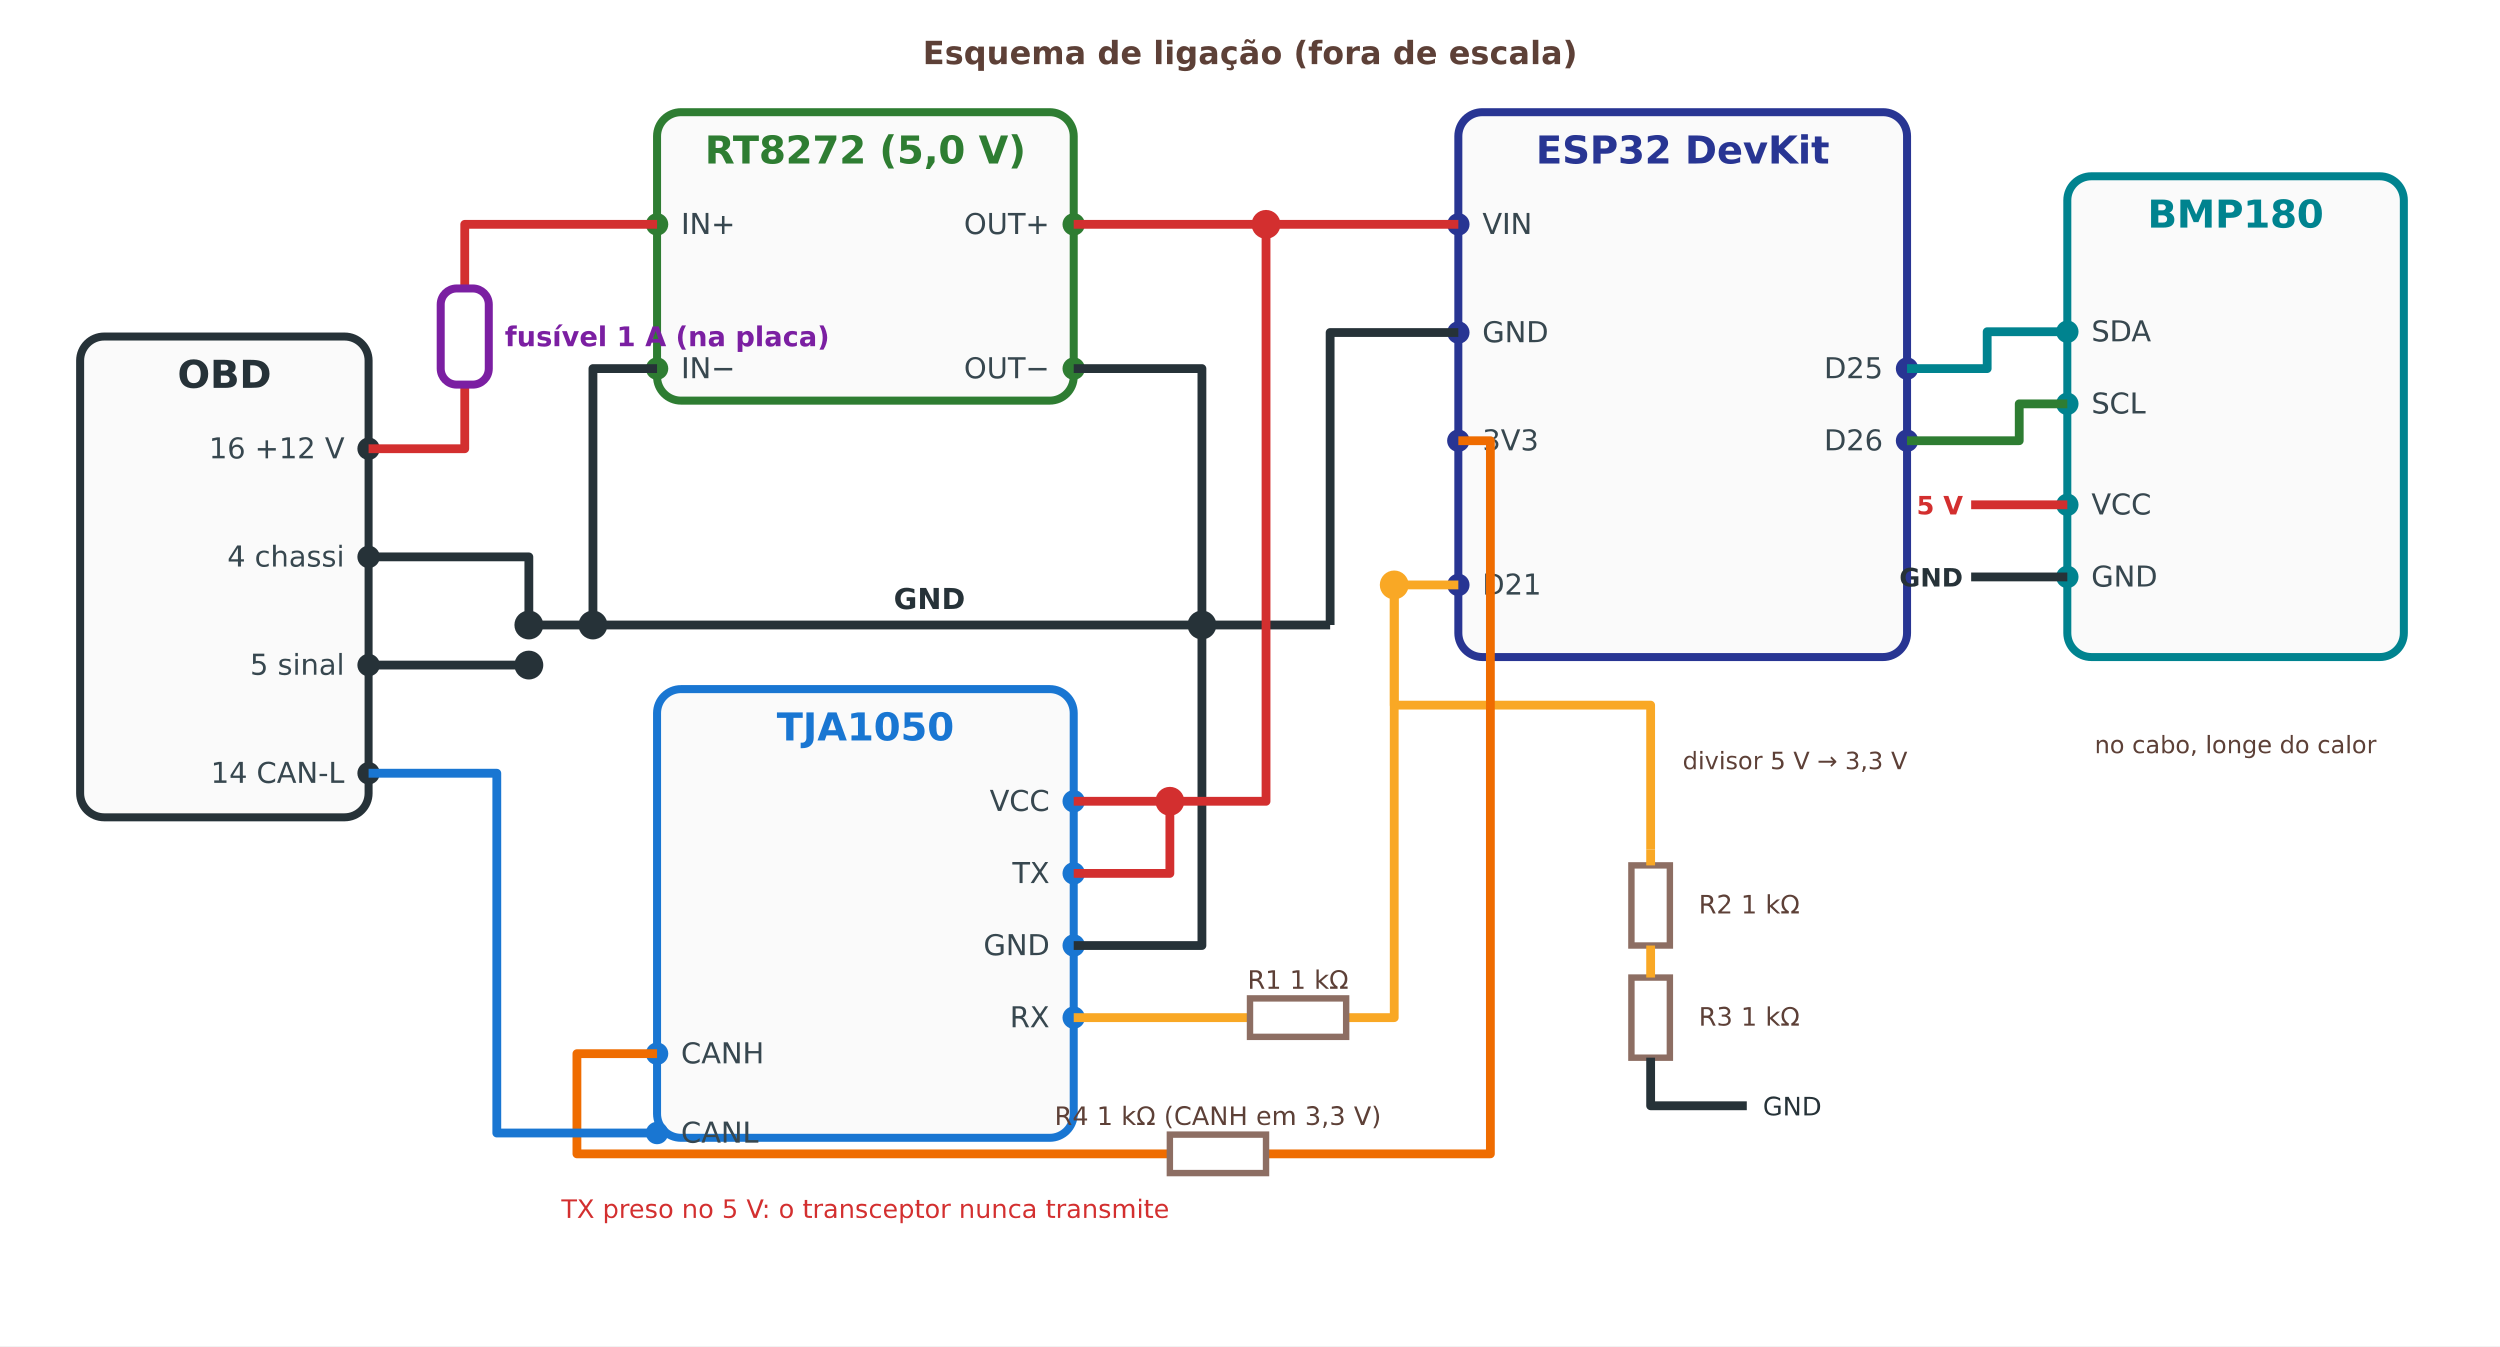
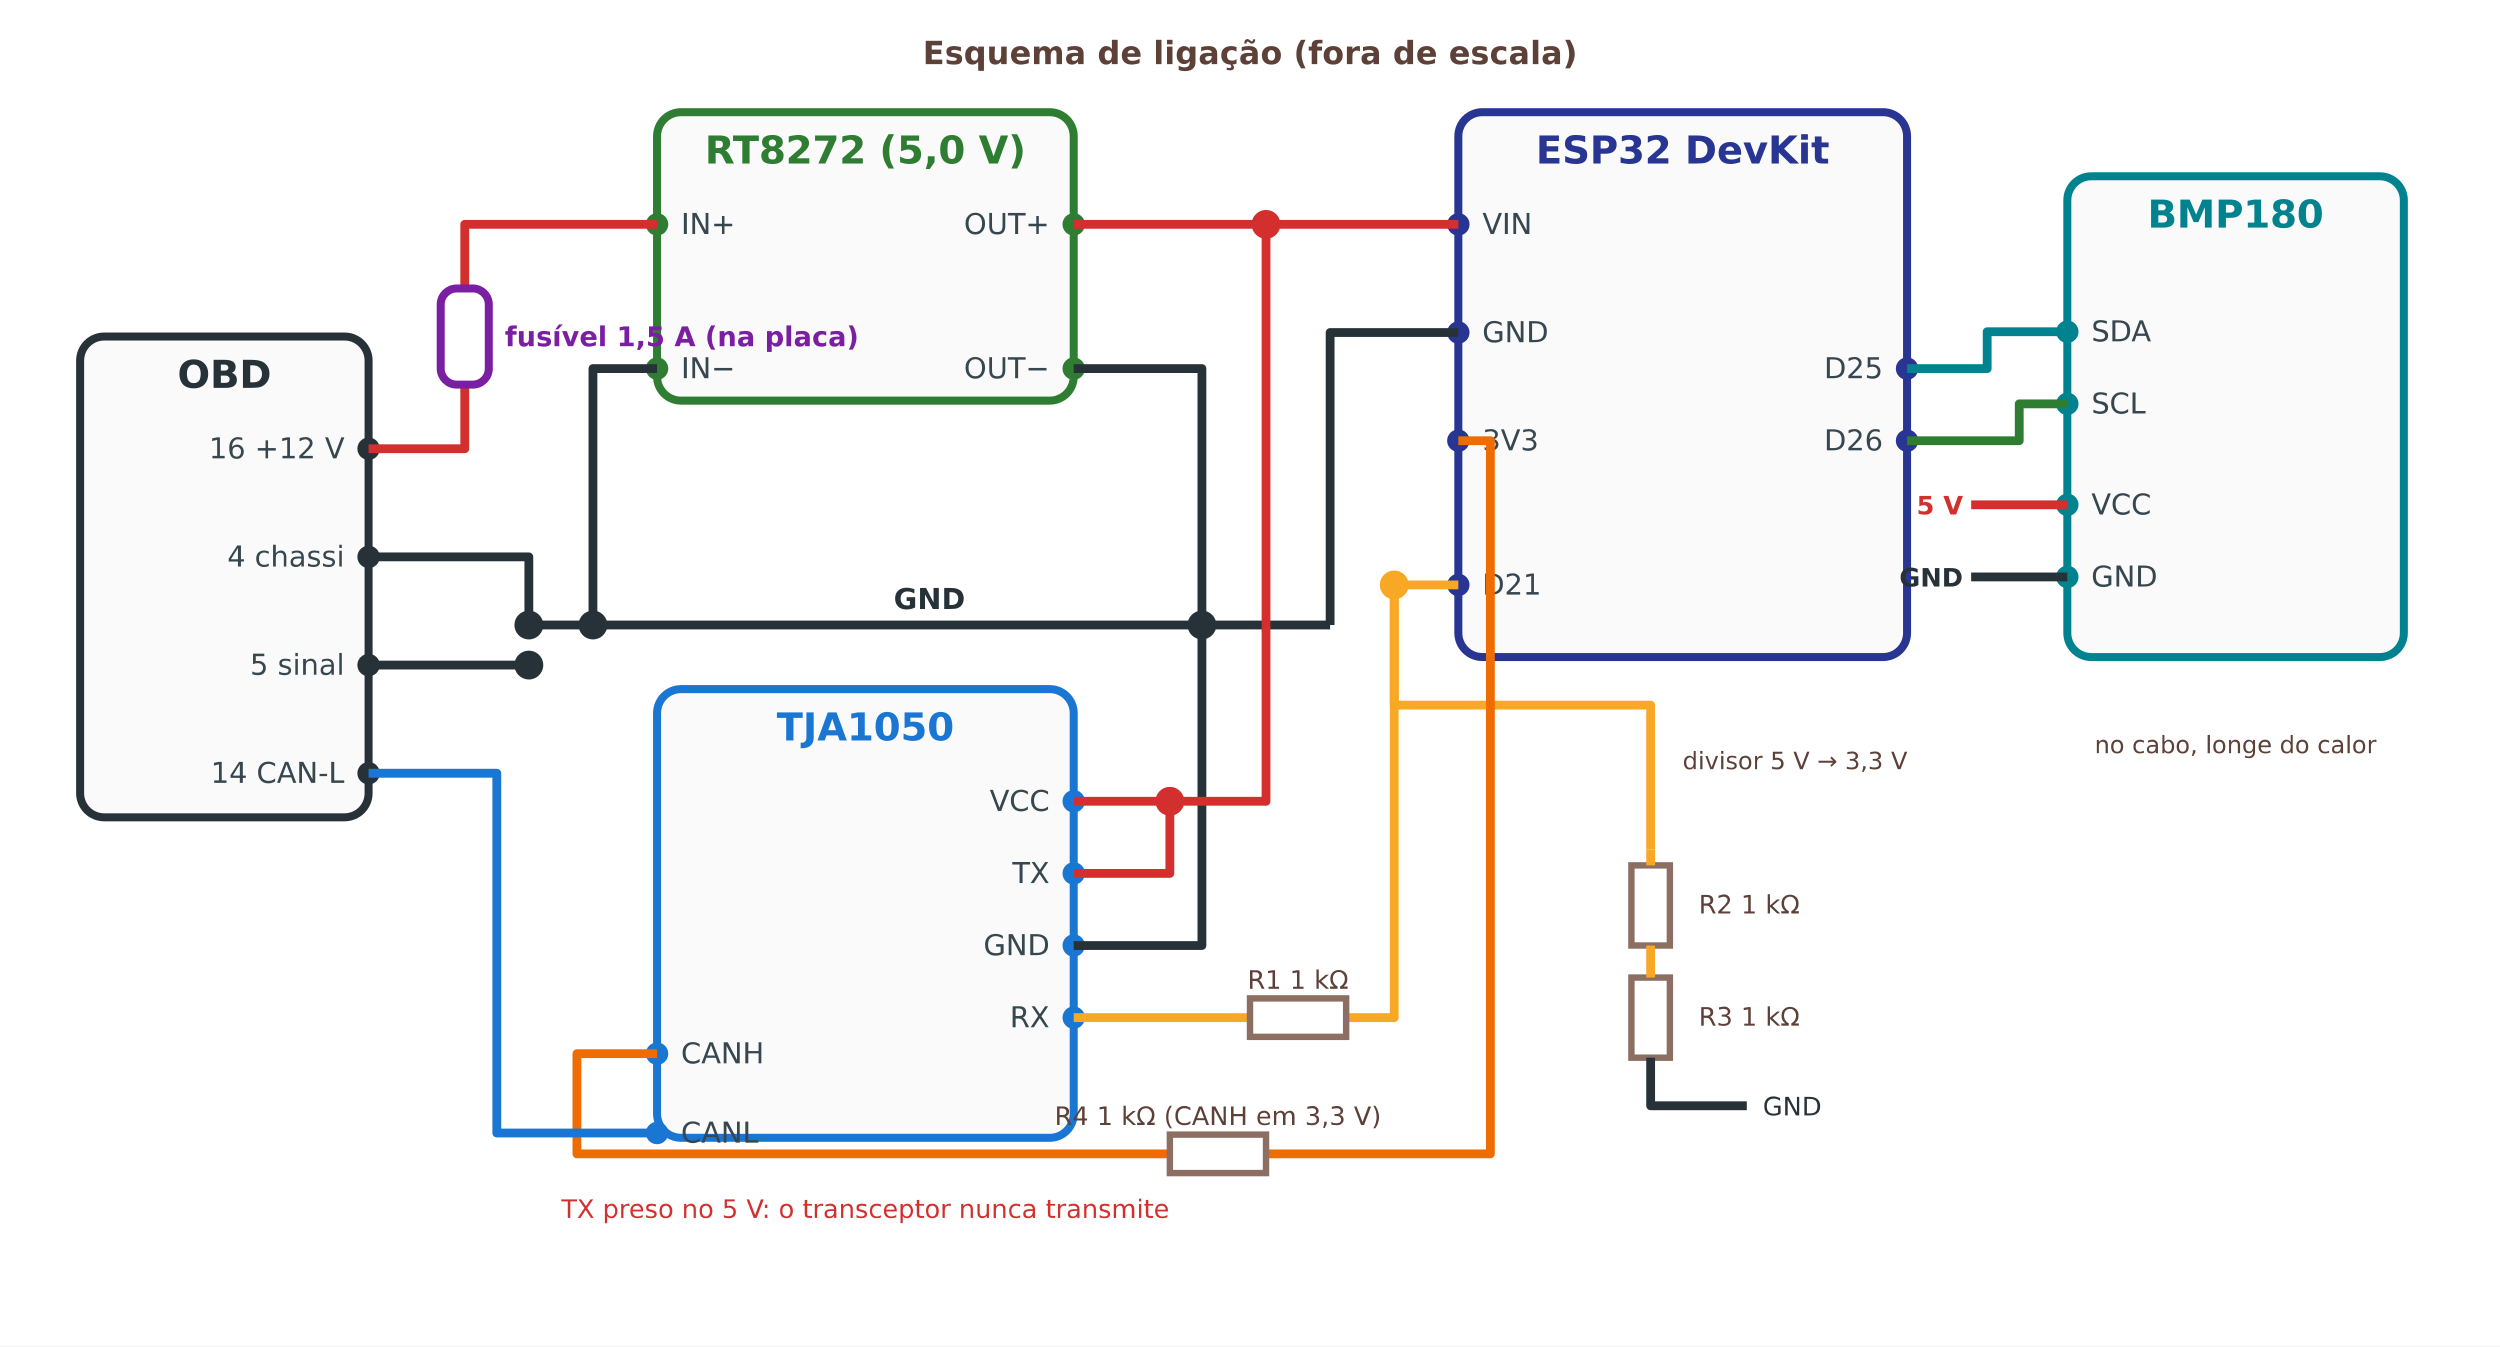
<svg xmlns="http://www.w3.org/2000/svg" width="249.6mm" height="134.4mm" viewBox="-3 -3 156 84">
  <rect x="-3" y="-3" width="156" height="84" fill="#fff" />
  <rect x="2" y="18" width="18" height="30" rx="1.5" fill="#fafafa" stroke="#263238" stroke-width="0.5" />
  <text x="11.00" y="21.20" font-size="2.4" fill="#263238" text-anchor="middle" font-weight="bold" font-family="DejaVu Sans, Arial, sans-serif">OBD</text>
  <circle cx="20" cy="25.0" r="0.7" fill="#263238" />
  <text x="18.50" y="25.60" font-size="1.8" fill="#37474f" text-anchor="end" font-weight="normal" font-family="DejaVu Sans, Arial, sans-serif">16 +12 V</text>
  <circle cx="20" cy="31.75" r="0.7" fill="#263238" />
  <text x="18.50" y="32.35" font-size="1.8" fill="#37474f" text-anchor="end" font-weight="normal" font-family="DejaVu Sans, Arial, sans-serif">4 chassi</text>
  <circle cx="20" cy="38.5" r="0.7" fill="#263238" />
  <text x="18.50" y="39.10" font-size="1.8" fill="#37474f" text-anchor="end" font-weight="normal" font-family="DejaVu Sans, Arial, sans-serif">5 sinal</text>
  <circle cx="20" cy="45.25" r="0.7" fill="#263238" />
  <text x="18.50" y="45.85" font-size="1.8" fill="#37474f" text-anchor="end" font-weight="normal" font-family="DejaVu Sans, Arial, sans-serif">14 CAN-L</text>
  <rect x="38" y="4" width="26" height="18" rx="1.5" fill="#fafafa" stroke="#2e7d32" stroke-width="0.5" />
  <text x="51.00" y="7.20" font-size="2.4" fill="#2e7d32" text-anchor="middle" font-weight="bold" font-family="DejaVu Sans, Arial, sans-serif">RT8272 (5,0 V)</text>
  <circle cx="38" cy="11.0" r="0.7" fill="#2e7d32" />
  <text x="39.50" y="11.60" font-size="1.8" fill="#37474f" text-anchor="start" font-weight="normal" font-family="DejaVu Sans, Arial, sans-serif">IN+</text>
  <circle cx="38" cy="20.0" r="0.7" fill="#2e7d32" />
  <text x="39.50" y="20.60" font-size="1.8" fill="#37474f" text-anchor="start" font-weight="normal" font-family="DejaVu Sans, Arial, sans-serif">IN−</text>
  <circle cx="64" cy="11.0" r="0.7" fill="#2e7d32" />
  <text x="62.50" y="11.60" font-size="1.8" fill="#37474f" text-anchor="end" font-weight="normal" font-family="DejaVu Sans, Arial, sans-serif">OUT+</text>
  <circle cx="64" cy="20.0" r="0.7" fill="#2e7d32" />
  <text x="62.50" y="20.60" font-size="1.8" fill="#37474f" text-anchor="end" font-weight="normal" font-family="DejaVu Sans, Arial, sans-serif">OUT−</text>
  <rect x="88" y="4" width="28" height="34" rx="1.5" fill="#fafafa" stroke="#283593" stroke-width="0.5" />
  <text x="102.00" y="7.20" font-size="2.4" fill="#283593" text-anchor="middle" font-weight="bold" font-family="DejaVu Sans, Arial, sans-serif">ESP32 DevKit</text>
  <circle cx="88" cy="11.0" r="0.7" fill="#283593" />
  <text x="89.50" y="11.60" font-size="1.8" fill="#37474f" text-anchor="start" font-weight="normal" font-family="DejaVu Sans, Arial, sans-serif">VIN</text>
  <circle cx="88" cy="17.75" r="0.7" fill="#283593" />
  <text x="89.50" y="18.35" font-size="1.8" fill="#37474f" text-anchor="start" font-weight="normal" font-family="DejaVu Sans, Arial, sans-serif">GND</text>
  <circle cx="88" cy="24.5" r="0.7" fill="#283593" />
  <text x="89.50" y="25.10" font-size="1.8" fill="#37474f" text-anchor="start" font-weight="normal" font-family="DejaVu Sans, Arial, sans-serif">3V3</text>
  <circle cx="88" cy="33.5" r="0.7" fill="#283593" />
  <text x="89.50" y="34.10" font-size="1.8" fill="#37474f" text-anchor="start" font-weight="normal" font-family="DejaVu Sans, Arial, sans-serif">D21</text>
  <circle cx="116" cy="20.0" r="0.7" fill="#283593" />
  <text x="114.50" y="20.60" font-size="1.8" fill="#37474f" text-anchor="end" font-weight="normal" font-family="DejaVu Sans, Arial, sans-serif">D25</text>
  <circle cx="116" cy="24.5" r="0.7" fill="#283593" />
  <text x="114.50" y="25.10" font-size="1.8" fill="#37474f" text-anchor="end" font-weight="normal" font-family="DejaVu Sans, Arial, sans-serif">D26</text>
  <rect x="126" y="8" width="21" height="30" rx="1.5" fill="#fafafa" stroke="#00838f" stroke-width="0.5" />
  <text x="136.50" y="11.20" font-size="2.4" fill="#00838f" text-anchor="middle" font-weight="bold" font-family="DejaVu Sans, Arial, sans-serif">BMP180</text>
  <circle cx="126" cy="17.7" r="0.7" fill="#00838f" />
  <text x="127.50" y="18.30" font-size="1.8" fill="#37474f" text-anchor="start" font-weight="normal" font-family="DejaVu Sans, Arial, sans-serif">SDA</text>
  <circle cx="126" cy="22.2" r="0.7" fill="#00838f" />
  <text x="127.50" y="22.80" font-size="1.8" fill="#37474f" text-anchor="start" font-weight="normal" font-family="DejaVu Sans, Arial, sans-serif">SCL</text>
  <circle cx="126" cy="28.5" r="0.7" fill="#00838f" />
  <text x="127.50" y="29.10" font-size="1.8" fill="#37474f" text-anchor="start" font-weight="normal" font-family="DejaVu Sans, Arial, sans-serif">VCC</text>
  <circle cx="126" cy="33.0" r="0.7" fill="#00838f" />
  <text x="127.50" y="33.60" font-size="1.8" fill="#37474f" text-anchor="start" font-weight="normal" font-family="DejaVu Sans, Arial, sans-serif">GND</text>
  <rect x="38" y="40" width="26" height="28" rx="1.5" fill="#fafafa" stroke="#1976d2" stroke-width="0.5" />
  <text x="51.00" y="43.20" font-size="2.4" fill="#1976d2" text-anchor="middle" font-weight="bold" font-family="DejaVu Sans, Arial, sans-serif">TJA1050</text>
  <circle cx="64" cy="47.0" r="0.7" fill="#1976d2" />
  <text x="62.50" y="47.60" font-size="1.8" fill="#37474f" text-anchor="end" font-weight="normal" font-family="DejaVu Sans, Arial, sans-serif">VCC</text>
  <circle cx="64" cy="51.5" r="0.7" fill="#1976d2" />
  <text x="62.50" y="52.10" font-size="1.8" fill="#37474f" text-anchor="end" font-weight="normal" font-family="DejaVu Sans, Arial, sans-serif">TX</text>
  <circle cx="64" cy="56.0" r="0.7" fill="#1976d2" />
  <text x="62.50" y="56.60" font-size="1.8" fill="#37474f" text-anchor="end" font-weight="normal" font-family="DejaVu Sans, Arial, sans-serif">GND</text>
  <circle cx="64" cy="60.5" r="0.7" fill="#1976d2" />
  <text x="62.50" y="61.10" font-size="1.8" fill="#37474f" text-anchor="end" font-weight="normal" font-family="DejaVu Sans, Arial, sans-serif">RX</text>
  <circle cx="38" cy="62.75" r="0.7" fill="#1976d2" />
  <text x="39.50" y="63.35" font-size="1.8" fill="#37474f" text-anchor="start" font-weight="normal" font-family="DejaVu Sans, Arial, sans-serif">CANH</text>
  <circle cx="38" cy="67.7" r="0.7" fill="#1976d2" />
  <text x="39.50" y="68.30" font-size="1.8" fill="#37474f" text-anchor="start" font-weight="normal" font-family="DejaVu Sans, Arial, sans-serif">CANL</text>
  <path d="M20.00,25.00 L26.00,25.00 L26.00,11.00 L38.00,11.00" fill="none" stroke="#d32f2f" stroke-width="0.55" stroke-linejoin="round" />
  <rect x="24.5" y="15.0" width="3" height="6" rx="1" fill="#fff" stroke="#7b1fa2" stroke-width="0.5" />
-   <text x="28.50" y="18.60" font-size="1.7" fill="#7b1fa2" text-anchor="start" font-weight="bold" font-family="DejaVu Sans, Arial, sans-serif">fusível 1 A (na placa)</text>
+   <text x="28.50" y="18.60" font-size="1.7" fill="#7b1fa2" text-anchor="start" font-weight="bold" font-family="DejaVu Sans, Arial, sans-serif">fusível 1,5 A (na placa)</text>
  <path d="M20.00,31.75 L30.00,31.75 L30.00,36.00" fill="none" stroke="#263238" stroke-width="0.55" stroke-linejoin="round" />
  <path d="M20.00,38.50 L30.00,38.50" fill="none" stroke="#263238" stroke-width="0.55" stroke-linejoin="round" />
  <path d="M38.00,20.00 L34.00,20.00 L34.00,36.00" fill="none" stroke="#263238" stroke-width="0.55" stroke-linejoin="round" />
  <path d="M30.00,36.00 L80.00,36.00" fill="none" stroke="#263238" stroke-width="0.55" stroke-linejoin="round" />
  <path d="M64.00,20.00 L72.00,20.00 L72.00,36.00" fill="none" stroke="#263238" stroke-width="0.55" stroke-linejoin="round" />
  <path d="M88.00,17.75 L80.00,17.75 L80.00,36.00" fill="none" stroke="#263238" stroke-width="0.55" stroke-linejoin="round" />
  <path d="M64.00,56.00 L72.00,56.00 L72.00,36.00" fill="none" stroke="#263238" stroke-width="0.55" stroke-linejoin="round" />
  <circle cx="30" cy="38.5" r="0.9" fill="#263238" />
  <circle cx="34" cy="36" r="0.9" fill="#263238" />
  <circle cx="72" cy="36" r="0.9" fill="#263238" />
  <circle cx="30" cy="36" r="0.9" fill="#263238" />
  <text x="55.00" y="35.00" font-size="1.8" fill="#263238" text-anchor="middle" font-weight="bold" font-family="DejaVu Sans, Arial, sans-serif">GND</text>
  <path d="M64.00,11.00 L76.00,11.00 L88.00,11.00" fill="none" stroke="#d32f2f" stroke-width="0.55" stroke-linejoin="round" />
  <path d="M76.00,11.00 L76.00,47.00 L64.00,47.00" fill="none" stroke="#d32f2f" stroke-width="0.55" stroke-linejoin="round" />
  <path d="M64.00,51.50 L70.00,51.50 L70.00,47.00" fill="none" stroke="#d32f2f" stroke-width="0.55" stroke-linejoin="round" />
  <circle cx="76" cy="11.0" r="0.9" fill="#d32f2f" />
  <circle cx="70" cy="47.0" r="0.9" fill="#d32f2f" />
  <text x="51.00" y="73.00" font-size="1.6" fill="#d32f2f" text-anchor="middle" font-weight="normal" font-family="DejaVu Sans, Arial, sans-serif">TX preso no 5 V: o transceptor nunca transmite</text>
  <path d="M64.00,60.50 L84.00,60.50 L84.00,33.50 L88.00,33.50" fill="none" stroke="#f9a825" stroke-width="0.55" stroke-linejoin="round" />
  <rect x="75" y="59.3" width="6" height="2.4" fill="#fff" stroke="#8d6e63" stroke-width="0.4" />
  <text x="78.00" y="58.70" font-size="1.6" fill="#5d4037" text-anchor="middle" font-weight="normal" font-family="DejaVu Sans, Arial, sans-serif">R1 1 kΩ</text>
  <circle cx="84" cy="33.5" r="0.9" fill="#f9a825" />
  <path d="M84.00,33.50 L84.00,41.00 L100.00,41.00 L100.00,50.00" fill="none" stroke="#f9a825" stroke-width="0.55" stroke-linejoin="round" />
  <rect x="98.8" y="51" width="2.4" height="5" fill="#fff" stroke="#8d6e63" stroke-width="0.4" />
  <text x="103.00" y="54.00" font-size="1.6" fill="#5d4037" text-anchor="start" font-weight="normal" font-family="DejaVu Sans, Arial, sans-serif">R2 1 kΩ</text>
  <rect x="98.8" y="58" width="2.4" height="5" fill="#fff" stroke="#8d6e63" stroke-width="0.4" />
  <text x="103.00" y="61.00" font-size="1.6" fill="#5d4037" text-anchor="start" font-weight="normal" font-family="DejaVu Sans, Arial, sans-serif">R3 1 kΩ</text>
  <path d="M100.00,50.00 L100.00,51.00" fill="none" stroke="#f9a825" stroke-width="0.55" stroke-linejoin="round" />
  <path d="M100.00,56.00 L100.00,58.00" fill="none" stroke="#f9a825" stroke-width="0.55" stroke-linejoin="round" />
  <path d="M100.00,63.00 L100.00,66.00 L106.00,66.00" fill="none" stroke="#263238" stroke-width="0.55" stroke-linejoin="round" />
  <text x="107.00" y="66.60" font-size="1.6" fill="#263238" text-anchor="start" font-weight="normal" font-family="DejaVu Sans, Arial, sans-serif">GND</text>
  <text x="102.00" y="45.00" font-size="1.5" fill="#5d4037" text-anchor="start" font-weight="normal" font-family="DejaVu Sans, Arial, sans-serif">divisor 5 V → 3,3 V</text>
  <path d="M38.00,62.75 L33.00,62.75 L33.00,69.00 L90.00,69.00 L90.00,24.50 L88.00,24.50" fill="none" stroke="#ef6c00" stroke-width="0.55" stroke-linejoin="round" />
  <rect x="70" y="67.8" width="6" height="2.4" fill="#fff" stroke="#8d6e63" stroke-width="0.4" />
  <text x="73.00" y="67.20" font-size="1.6" fill="#5d4037" text-anchor="middle" font-weight="normal" font-family="DejaVu Sans, Arial, sans-serif">R4 1 kΩ (CANH em 3,3 V)</text>
  <path d="M20.00,45.25 L28.00,45.25 L28.00,67.70 L38.00,67.70" fill="none" stroke="#1976d2" stroke-width="0.55" stroke-linejoin="round" />
  <path d="M116.00,20.00 L121.00,20.00 L121.00,17.70 L126.00,17.70" fill="none" stroke="#00838f" stroke-width="0.55" stroke-linejoin="round" />
  <path d="M116.00,24.50 L123.00,24.50 L123.00,22.20 L126.00,22.20" fill="none" stroke="#2e7d32" stroke-width="0.55" stroke-linejoin="round" />
  <path d="M120.00,28.50 L126.00,28.50" fill="none" stroke="#d32f2f" stroke-width="0.55" stroke-linejoin="round" />
  <text x="119.50" y="29.10" font-size="1.6" fill="#d32f2f" text-anchor="end" font-weight="bold" font-family="DejaVu Sans, Arial, sans-serif">5 V</text>
  <path d="M120.00,33.00 L126.00,33.00" fill="none" stroke="#263238" stroke-width="0.55" stroke-linejoin="round" />
  <text x="119.50" y="33.60" font-size="1.6" fill="#263238" text-anchor="end" font-weight="bold" font-family="DejaVu Sans, Arial, sans-serif">GND</text>
  <text x="136.50" y="44.00" font-size="1.5" fill="#5d4037" text-anchor="middle" font-weight="normal" font-family="DejaVu Sans, Arial, sans-serif">no cabo, longe do calor</text>
  <text x="75.00" y="1.00" font-size="2.0" fill="#5d4037" text-anchor="middle" font-weight="bold" font-family="DejaVu Sans, Arial, sans-serif">Esquema de ligação (fora de escala)</text>
</svg>
